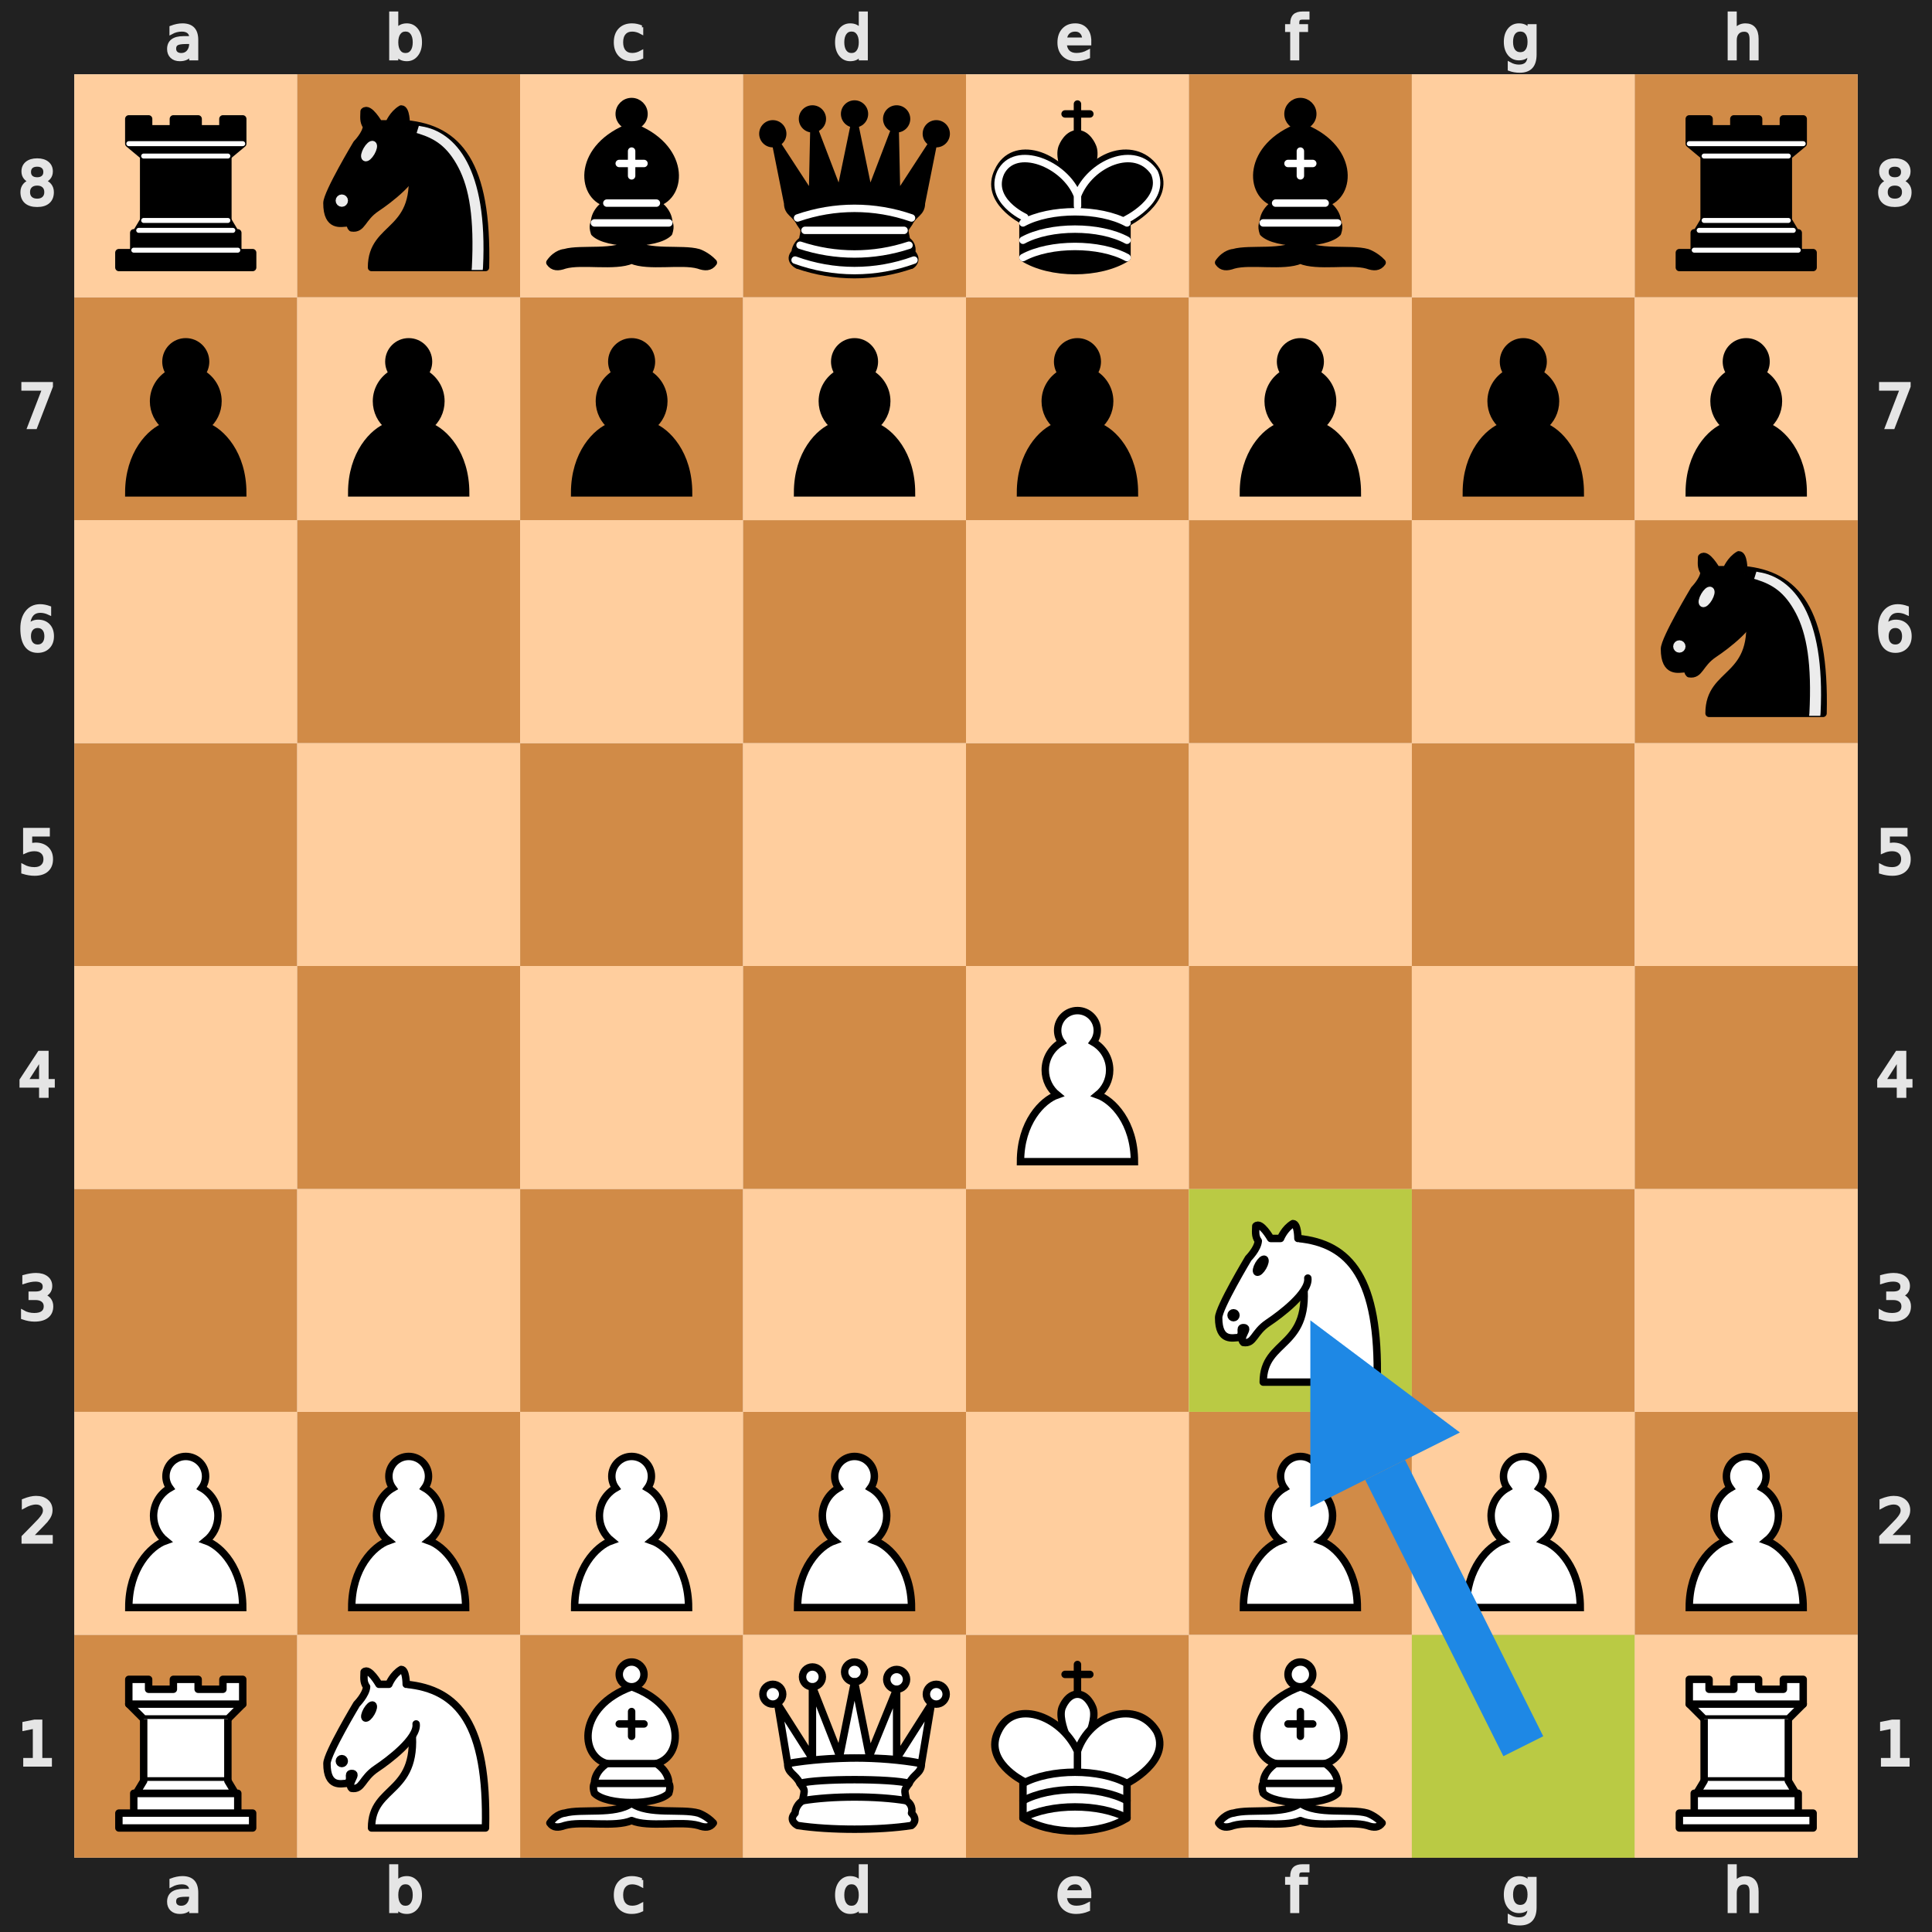
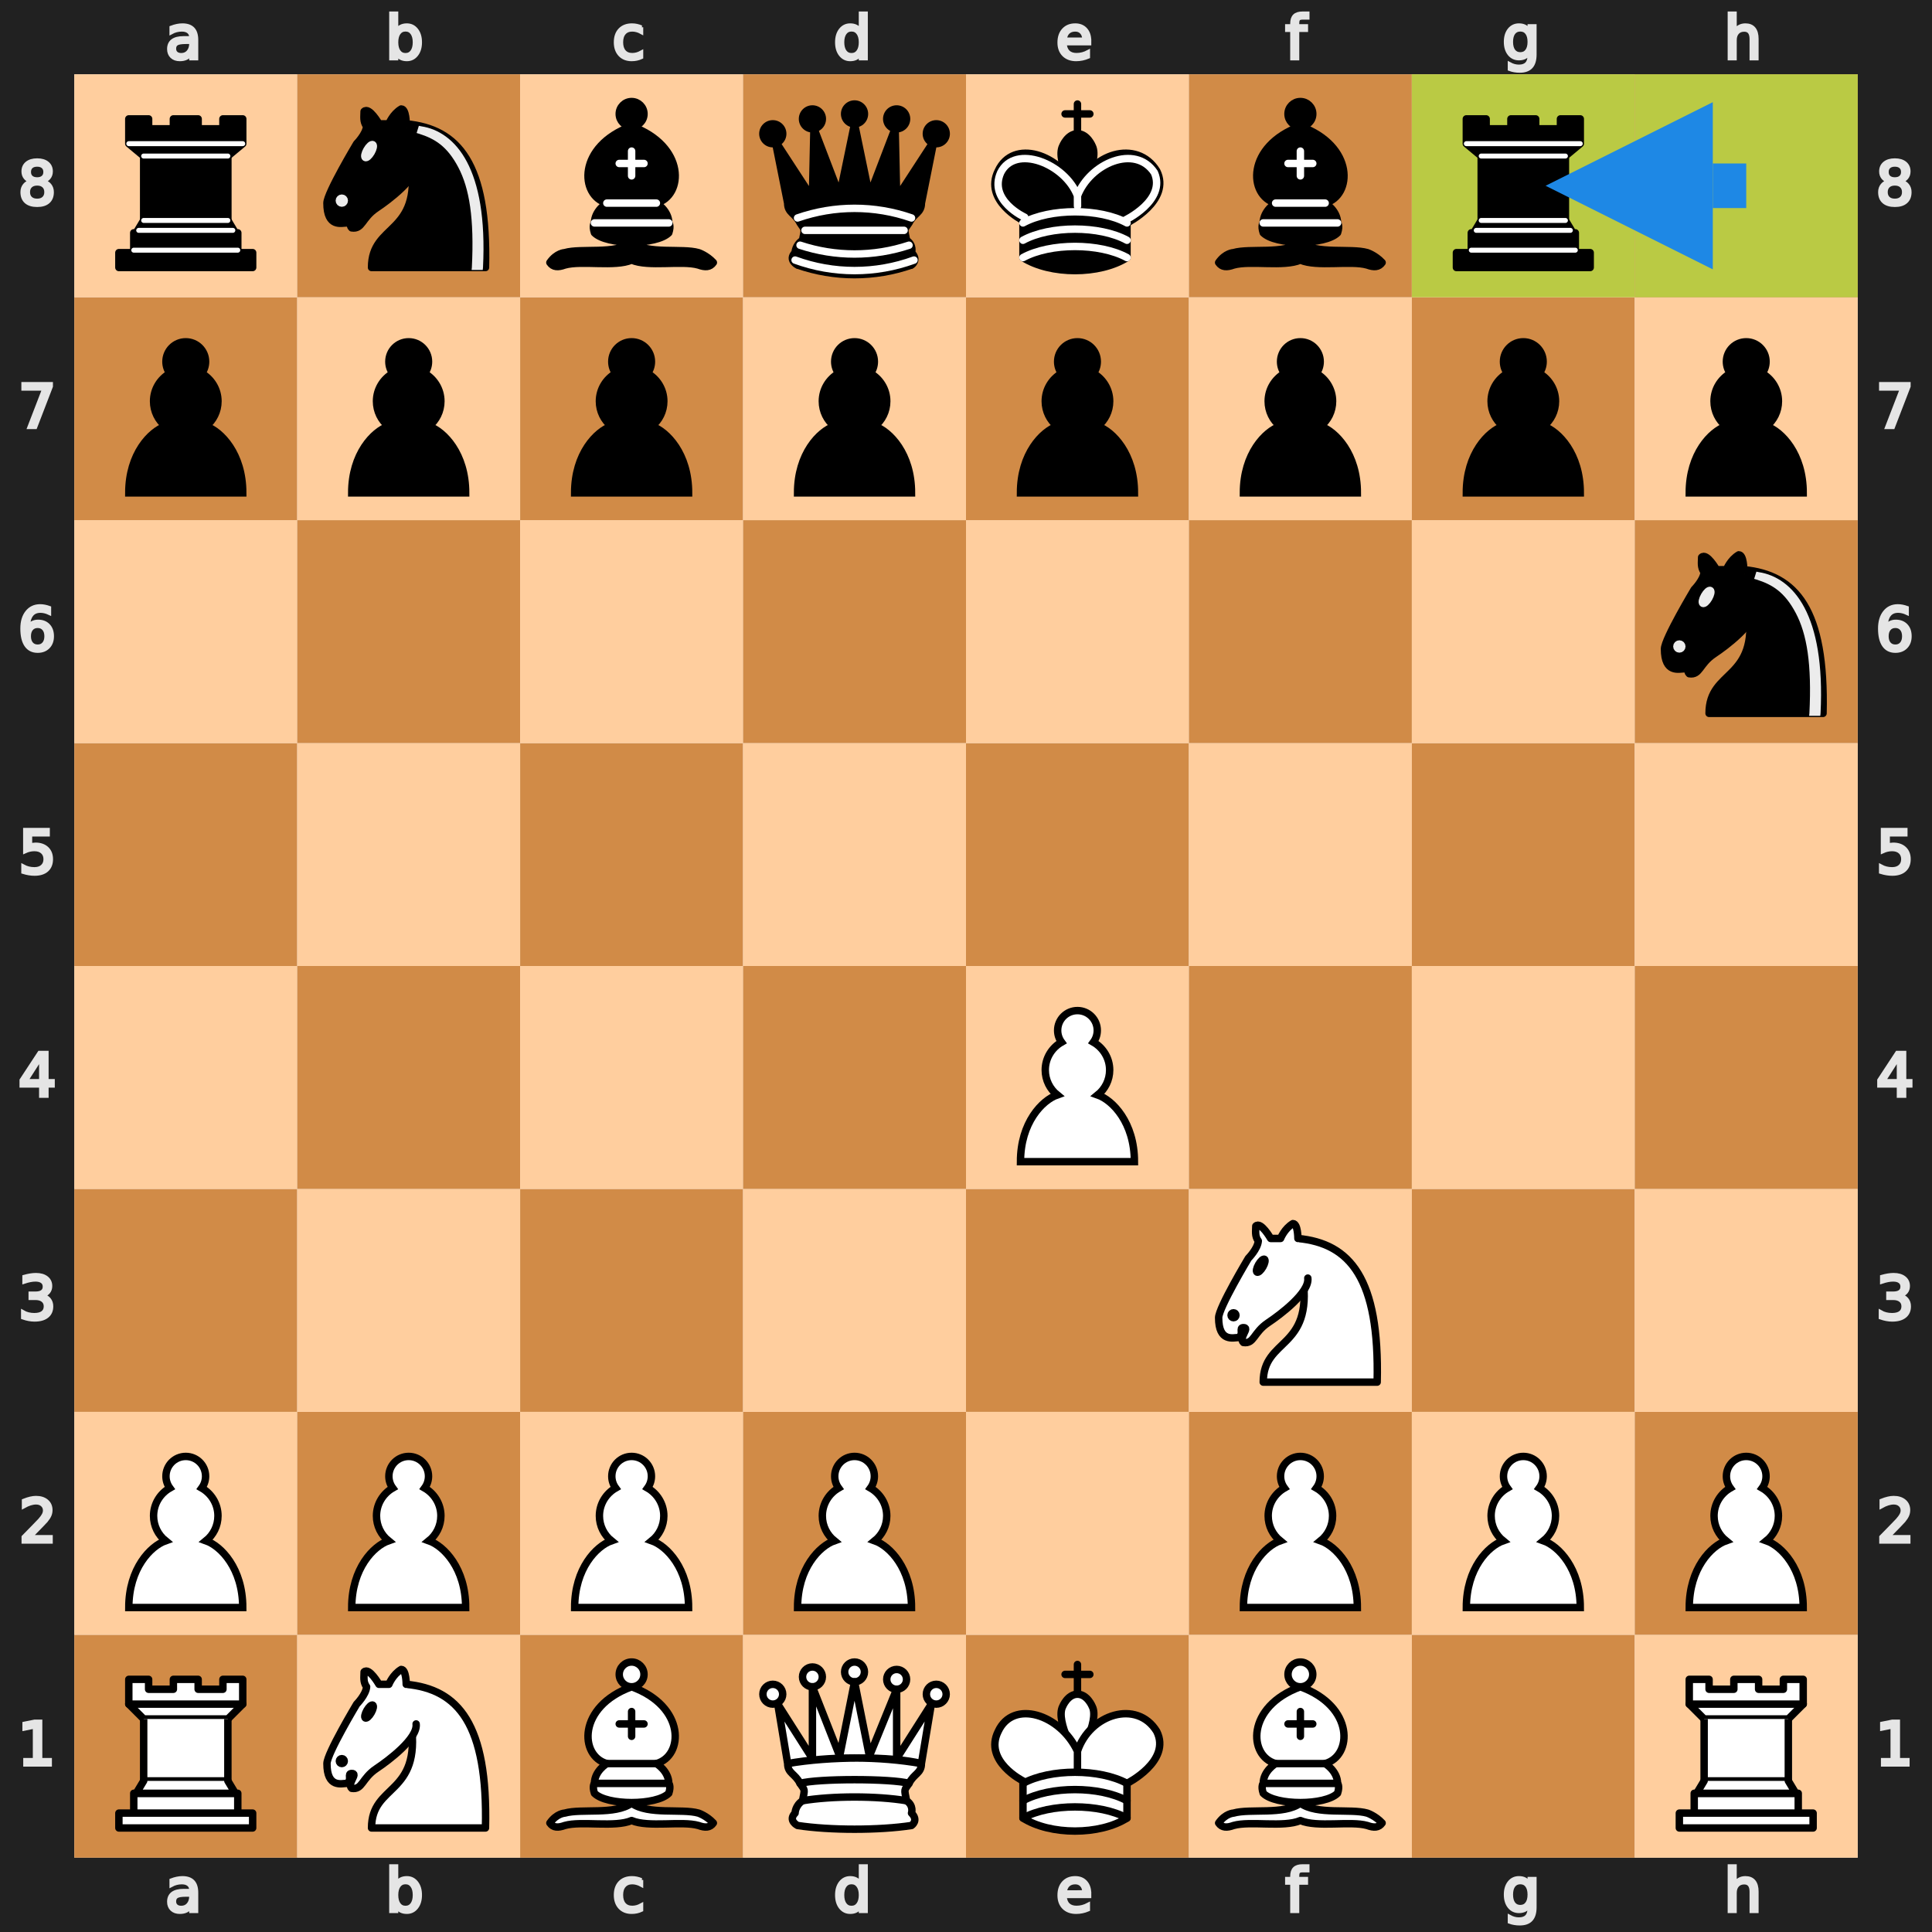
<svg xmlns="http://www.w3.org/2000/svg" xmlns:xlink="http://www.w3.org/1999/xlink" viewBox="0 0 390 390" width="400" height="400">
  <defs>
    <g id="white-pawn" class="white pawn">
      <path d="M22.5 9c-2.21 0-4 1.79-4 4 0 .89.29 1.71.78 2.38C17.33 16.5 16 18.59 16 21c0 2.03.94 3.84 2.41 5.03-3 1.06-7.41 5.55-7.41 13.47h23c0-7.92-4.41-12.41-7.41-13.47 1.47-1.19 2.41-3 2.41-5.03 0-2.41-1.33-4.5-3.28-5.62.49-.67.78-1.49.78-2.38 0-2.21-1.79-4-4-4z" fill="#fff" stroke="#000" stroke-width="1.5" stroke-linecap="round" />
    </g>
    <g id="white-knight" class="white knight" fill="none" fill-rule="evenodd" stroke="#000" stroke-width="1.5" stroke-linecap="round" stroke-linejoin="round">
      <path d="M 22,10 C 32.5,11 38.5,18 38,39 L 15,39 C 15,30 25,32.5 23,18" style="fill:#ffffff; stroke:#000000;" />
      <path d="M 24,18 C 24.38,20.91 18.45,25.37 16,27 C 13,29 13.18,31.34 11,31 C 9.958,30.06 12.41,27.96 11,28 C 10,28 11.19,29.23 10,30 C 9,30 5.997,31 6,26 C 6,24 12,14 12,14 C 12,14 13.89,12.1 14,10.5 C 13.27,9.506 13.5,8.5 13.5,7.5 C 14.5,6.5 16.5,10 16.5,10 L 18.5,10 C 18.5,10 19.28,8.008 21,7 C 22,7 22,10 22,10" style="fill:#ffffff; stroke:#000000;" />
      <path d="M 9.5 25.5 A 0.5 0.5 0 1 1 8.5,25.5 A 0.5 0.5 0 1 1 9.5 25.5 z" style="fill:#000000; stroke:#000000;" />
      <path d="M 15 15.5 A 0.5 1.5 0 1 1 14,15.5 A 0.5 1.5 0 1 1 15 15.5 z" transform="matrix(0.866,0.5,-0.5,0.866,9.693,-5.173)" style="fill:#000000; stroke:#000000;" />
    </g>
    <g id="white-bishop" class="white bishop" fill="none" fill-rule="evenodd" stroke="#000" stroke-width="1.5" stroke-linecap="round" stroke-linejoin="round">
      <g fill="#fff" stroke-linecap="butt">
        <path d="M9 36c3.39-.97 10.11.43 13.5-2 3.39 2.43 10.11 1.03 13.5 2 0 0 1.65.54 3 2-.68.97-1.65.99-3 .5-3.39-.97-10.11.46-13.5-1-3.39 1.46-10.11.03-13.5 1-1.354.49-2.323.47-3-.5 1.354-1.94 3-2 3-2zM15 32c2.5 2.5 12.5 2.5 15 0 .5-1.5 0-2 0-2 0-2.5-2.5-4-2.5-4 5.5-1.5 6-11.5-5-15.5-11 4-10.5 14-5 15.5 0 0-2.5 1.5-2.5 4 0 0-.5.5 0 2zM25 8a2.5 2.5 0 1 1-5 0 2.5 2.5 0 1 1 5 0z" />
      </g>
      <path d="M17.5 26h10M15 30h15m-7.5-14.5v5M20 18h5" stroke-linejoin="miter" />
    </g>
    <g id="white-rook" class="white rook" fill="#fff" fill-rule="evenodd" stroke="#000" stroke-width="1.5" stroke-linecap="round" stroke-linejoin="round">
      <path d="M9 39h27v-3H9v3zM12 36v-4h21v4H12zM11 14V9h4v2h5V9h5v2h5V9h4v5" stroke-linecap="butt" />
      <path d="M34 14l-3 3H14l-3-3" />
      <path d="M31 17v12.5H14V17" stroke-linecap="butt" stroke-linejoin="miter" />
      <path d="M31 29.5l1.5 2.5h-20l1.5-2.5" />
      <path d="M11 14h23" fill="none" stroke-linejoin="miter" />
    </g>
    <g id="white-queen" class="white queen" fill="#fff" fill-rule="evenodd" stroke="#000" stroke-width="1.5" stroke-linecap="round" stroke-linejoin="round">
      <path d="M8 12a2 2 0 1 1-4 0 2 2 0 1 1 4 0zM24.5 7.5a2 2 0 1 1-4 0 2 2 0 1 1 4 0zM41 12a2 2 0 1 1-4 0 2 2 0 1 1 4 0zM16 8.5a2 2 0 1 1-4 0 2 2 0 1 1 4 0zM33 9a2 2 0 1 1-4 0 2 2 0 1 1 4 0z" />
      <path d="M9 26c8.5-1.5 21-1.5 27 0l2-12-7 11V11l-5.5 13.5-3-15-3 15-5.5-14V25L7 14l2 12zM9 26c0 2 1.5 2 2.5 4 1 1.5 1 1 .5 3.5-1.5 1-1.5 2.5-1.5 2.5-1.5 1.5.5 2.5.5 2.5 6.5 1 16.5 1 23 0 0 0 1.5-1 0-2.5 0 0 .5-1.5-1-2.5-.5-2.5-.5-2 .5-3.5 1-2 2.5-2 2.5-4-8.5-1.5-18.5-1.5-27 0z" stroke-linecap="butt" />
      <path d="M11.5 30c3.5-1 18.5-1 22 0M12 33.5c6-1 15-1 21 0" fill="none" />
    </g>
    <g id="white-king" class="white king" fill="none" fill-rule="evenodd" stroke="#000" stroke-width="1.5" stroke-linecap="round" stroke-linejoin="round">
      <path d="M22.5 11.63V6M20 8h5" stroke-linejoin="miter" />
      <path d="M22.5 25s4.5-7.5 3-10.5c0 0-1-2.5-3-2.5s-3 2.5-3 2.5c-1.5 3 3 10.5 3 10.5" fill="#fff" stroke-linecap="butt" stroke-linejoin="miter" />
      <path d="M11.5 37c5.5 3.5 15.5 3.5 21 0v-7s9-4.5 6-10.5c-4-6.5-13.5-3.5-16 4V27v-3.5c-3.5-7.5-13-10.5-16-4-3 6 5 10 5 10V37z" fill="#fff" />
      <path d="M11.5 30c5.5-3 15.5-3 21 0m-21 3.5c5.5-3 15.5-3 21 0m-21 3.5c5.5-3 15.5-3 21 0" />
    </g>
    <g id="black-pawn" class="black pawn">
      <path d="M22.5 9c-2.21 0-4 1.79-4 4 0 .89.29 1.71.78 2.38C17.33 16.5 16 18.59 16 21c0 2.03.94 3.84 2.41 5.03-3 1.06-7.41 5.55-7.41 13.47h23c0-7.92-4.41-12.41-7.41-13.47 1.47-1.19 2.41-3 2.41-5.03 0-2.41-1.33-4.5-3.28-5.62.49-.67.78-1.49.78-2.38 0-2.21-1.79-4-4-4z" fill="#000" stroke="#000" stroke-width="1.5" stroke-linecap="round" />
    </g>
    <g id="black-knight" class="black knight" fill="none" fill-rule="evenodd" stroke="#000" stroke-width="1.5" stroke-linecap="round" stroke-linejoin="round">
      <path d="M 22,10 C 32.5,11 38.5,18 38,39 L 15,39 C 15,30 25,32.5 23,18" style="fill:#000000; stroke:#000000;" />
      <path d="M 24,18 C 24.38,20.91 18.45,25.37 16,27 C 13,29 13.18,31.34 11,31 C 9.958,30.06 12.41,27.96 11,28 C 10,28 11.19,29.23 10,30 C 9,30 5.997,31 6,26 C 6,24 12,14 12,14 C 12,14 13.89,12.1 14,10.5 C 13.27,9.506 13.5,8.5 13.5,7.5 C 14.5,6.5 16.5,10 16.5,10 L 18.5,10 C 18.5,10 19.28,8.008 21,7 C 22,7 22,10 22,10" style="fill:#000000; stroke:#000000;" />
      <path d="M 9.5 25.5 A 0.5 0.5 0 1 1 8.5,25.5 A 0.5 0.5 0 1 1 9.5 25.5 z" style="fill:#ececec; stroke:#ececec;" />
      <path d="M 15 15.5 A 0.5 1.5 0 1 1 14,15.5 A 0.5 1.5 0 1 1 15 15.5 z" transform="matrix(0.866,0.5,-0.5,0.866,9.693,-5.173)" style="fill:#ececec; stroke:#ececec;" />
      <path d="M 24.55,10.4 L 24.1,11.85 L 24.6,12 C 27.75,13 30.25,14.49 32.5,18.75 C 34.75,23.01 35.75,29.06 35.25,39 L 35.2,39.5 L 37.45,39.5 L 37.5,39 C 38,28.94 36.62,22.15 34.25,17.66 C 31.88,13.17 28.46,11.02 25.06,10.5 L 24.55,10.4 z " style="fill:#ececec; stroke:none;" />
    </g>
    <g id="black-bishop" class="black bishop" fill="none" fill-rule="evenodd" stroke="#000" stroke-width="1.5" stroke-linecap="round" stroke-linejoin="round">
      <path d="M9 36c3.39-.97 10.11.43 13.5-2 3.39 2.43 10.11 1.03 13.5 2 0 0 1.65.54 3 2-.68.97-1.65.99-3 .5-3.39-.97-10.11.46-13.5-1-3.39 1.46-10.11.03-13.5 1-1.354.49-2.323.47-3-.5 1.354-1.94 3-2 3-2zm6-4c2.5 2.5 12.5 2.5 15 0 .5-1.5 0-2 0-2 0-2.5-2.5-4-2.5-4 5.5-1.5 6-11.5-5-15.5-11 4-10.5 14-5 15.5 0 0-2.5 1.5-2.5 4 0 0-.5.5 0 2zM25 8a2.5 2.5 0 1 1-5 0 2.5 2.5 0 1 1 5 0z" fill="#000" stroke-linecap="butt" />
      <path d="M17.5 26h10M15 30h15m-7.5-14.5v5M20 18h5" stroke="#fff" stroke-linejoin="miter" />
    </g>
    <g id="black-rook" class="black rook" fill="#000" fill-rule="evenodd" stroke="#000" stroke-width="1.5" stroke-linecap="round" stroke-linejoin="round">
      <path d="M9 39h27v-3H9v3zM12.5 32l1.5-2.5h17l1.5 2.5h-20zM12 36v-4h21v4H12z" stroke-linecap="butt" />
      <path d="M14 29.5v-13h17v13H14z" stroke-linecap="butt" stroke-linejoin="miter" />
      <path d="M14 16.5L11 14h23l-3 2.5H14zM11 14V9h4v2h5V9h5v2h5V9h4v5H11z" stroke-linecap="butt" />
      <path d="M12 35.5h21M13 31.5h19M14 29.5h17M14 16.5h17M11 14h23" fill="none" stroke="#fff" stroke-width="1" stroke-linejoin="miter" />
    </g>
    <g id="black-queen" class="black queen" fill="#000" fill-rule="evenodd" stroke="#000" stroke-width="1.5" stroke-linecap="round" stroke-linejoin="round">
      <g fill="#000" stroke="none">
        <circle cx="6" cy="12" r="2.75" />
        <circle cx="14" cy="9" r="2.75" />
        <circle cx="22.5" cy="8" r="2.75" />
        <circle cx="31" cy="9" r="2.75" />
        <circle cx="39" cy="12" r="2.75" />
      </g>
      <path d="M9 26c8.5-1.5 21-1.5 27 0l2.5-12.5L31 25l-.3-14.1-5.2 13.6-3-14.5-3 14.5-5.2-13.6L14 25 6.5 13.5 9 26zM9 26c0 2 1.5 2 2.5 4 1 1.5 1 1 .5 3.5-1.5 1-1.5 2.5-1.5 2.5-1.5 1.5.5 2.5.5 2.5 6.5 1 16.5 1 23 0 0 0 1.5-1 0-2.5 0 0 .5-1.5-1-2.5-.5-2.5-.5-2 .5-3.5 1-2 2.5-2 2.5-4-8.5-1.5-18.5-1.5-27 0z" stroke-linecap="butt" />
      <path d="M11 38.5a35 35 1 0 0 23 0" fill="none" stroke-linecap="butt" />
      <path d="M11 29a35 35 1 0 1 23 0M12.5 31.5h20M11.5 34.5a35 35 1 0 0 22 0M10.5 37.5a35 35 1 0 0 24 0" fill="none" stroke="#fff" />
    </g>
    <g id="black-king" class="black king" fill="none" fill-rule="evenodd" stroke="#000" stroke-width="1.5" stroke-linecap="round" stroke-linejoin="round">
      <path d="M22.5 11.63V6" stroke-linejoin="miter" />
      <path d="M22.5 25s4.5-7.5 3-10.5c0 0-1-2.5-3-2.5s-3 2.5-3 2.5c-1.5 3 3 10.5 3 10.5" fill="#000" stroke-linecap="butt" stroke-linejoin="miter" />
      <path d="M11.5 37c5.5 3.5 15.5 3.5 21 0v-7s9-4.5 6-10.5c-4-6.5-13.5-3.5-16 4V27v-3.5c-3.5-7.5-13-10.5-16-4-3 6 5 10 5 10V37z" fill="#000" />
      <path d="M20 8h5" stroke-linejoin="miter" />
      <path d="M32 29.5s8.5-4 6.03-9.65C34.15 14 25 18 22.5 24.5l.01 2.1-.01-2.1C20 18 9.906 14 6.997 19.85c-2.497 5.65 4.853 9 4.853 9M11.5 30c5.5-3 15.5-3 21 0m-21 3.5c5.5-3 15.5-3 21 0m-21 3.5c5.5-3 15.5-3 21 0" stroke="#fff" />
    </g>
  </defs>
  <rect x="7.5" y="7.5" width="375" height="375" fill="none" stroke="#212121" stroke-width="15" />
  <g transform="translate(20, 1) scale(0.75, 0.75)" fill="#e5e5e5" stroke="#e5e5e5">
    <path d="M23.328 10.016q-1.742 0-2.414.398-.672.398-.672 1.36 0 .765.5 1.218.508.445 1.375.445 1.196 0 1.914-.843.727-.852.727-2.258v-.32zm2.867-.594v4.992h-1.437v-1.328q-.492.797-1.227 1.18-.734.375-1.797.375-1.343 0-2.14-.75-.79-.758-.79-2.024 0-1.476.985-2.226.992-.75 2.953-.75h2.016V8.75q0-.992-.656-1.531-.649-.547-1.829-.547-.75 0-1.46.18-.711.18-1.368.539V6.062q.79-.304 1.532-.453.742-.156 1.445-.156 1.898 0 2.836.984.937.985.937 2.985z" />
  </g>
  <g transform="translate(20, 375) scale(0.75, 0.75)" fill="#e5e5e5" stroke="#e5e5e5">
    <path d="M23.328 10.016q-1.742 0-2.414.398-.672.398-.672 1.36 0 .765.5 1.218.508.445 1.375.445 1.196 0 1.914-.843.727-.852.727-2.258v-.32zm2.867-.594v4.992h-1.437v-1.328q-.492.797-1.227 1.18-.734.375-1.797.375-1.343 0-2.14-.75-.79-.758-.79-2.024 0-1.476.985-2.226.992-.75 2.953-.75h2.016V8.75q0-.992-.656-1.531-.649-.547-1.829-.547-.75 0-1.46.18-.711.18-1.368.539V6.062q.79-.304 1.532-.453.742-.156 1.445-.156 1.898 0 2.836.984.937.985.937 2.985z" />
  </g>
  <g transform="translate(65, 1) scale(0.75, 0.75)" fill="#e5e5e5" stroke="#e5e5e5">
    <path d="M24.922 10.047q0-1.586-.656-2.485-.649-.906-1.79-.906-1.14 0-1.796.906-.649.899-.649 2.485 0 1.586.649 2.492.656.898 1.797.898 1.14 0 1.789-.898.656-.906.656-2.492zm-4.89-3.055q.452-.781 1.14-1.156.695-.383 1.656-.383 1.594 0 2.586 1.266 1 1.265 1 3.328 0 2.062-1 3.328-.992 1.266-2.586 1.266-.96 0-1.656-.375-.688-.383-1.14-1.164v1.312h-1.446V2.258h1.445z" />
  </g>
  <g transform="translate(65, 375) scale(0.75, 0.75)" fill="#e5e5e5" stroke="#e5e5e5">
    <path d="M24.922 10.047q0-1.586-.656-2.485-.649-.906-1.79-.906-1.14 0-1.796.906-.649.899-.649 2.485 0 1.586.649 2.492.656.898 1.797.898 1.14 0 1.789-.898.656-.906.656-2.492zm-4.89-3.055q.452-.781 1.14-1.156.695-.383 1.656-.383 1.594 0 2.586 1.266 1 1.265 1 3.328 0 2.062-1 3.328-.992 1.266-2.586 1.266-.96 0-1.656-.375-.688-.383-1.14-1.164v1.312h-1.446V2.258h1.445z" />
  </g>
  <g transform="translate(110, 1) scale(0.75, 0.75)" fill="#e5e5e5" stroke="#e5e5e5">
    <path d="M25.96 6v1.344q-.608-.336-1.226-.5-.609-.172-1.234-.172-1.398 0-2.172.89-.773.883-.773 2.485 0 1.601.773 2.492.774.883 2.172.883.625 0 1.234-.164.618-.172 1.227-.508v1.328q-.602.281-1.25.422-.64.14-1.367.14-1.977 0-3.14-1.242-1.165-1.242-1.165-3.351 0-2.14 1.172-3.367 1.18-1.227 3.227-1.227.664 0 1.296.14.633.134 1.227.407z" />
  </g>
  <g transform="translate(110, 375) scale(0.75, 0.75)" fill="#e5e5e5" stroke="#e5e5e5">
    <path d="M25.96 6v1.344q-.608-.336-1.226-.5-.609-.172-1.234-.172-1.398 0-2.172.89-.773.883-.773 2.485 0 1.601.773 2.492.774.883 2.172.883.625 0 1.234-.164.618-.172 1.227-.508v1.328q-.602.281-1.25.422-.64.14-1.367.14-1.977 0-3.14-1.242-1.165-1.242-1.165-3.351 0-2.14 1.172-3.367 1.18-1.227 3.227-1.227.664 0 1.296.14.633.134 1.227.407z" />
  </g>
  <g transform="translate(155, 1) scale(0.75, 0.75)" fill="#e5e5e5" stroke="#e5e5e5">
    <path d="M24.973 6.992V2.258h1.437v12.156h-1.437v-1.312q-.453.78-1.149 1.164-.687.375-1.656.375-1.586 0-2.586-1.266-.992-1.266-.992-3.328 0-2.063.992-3.328 1-1.266 2.586-1.266.969 0 1.656.383.696.375 1.149 1.156zm-4.899 3.055q0 1.586.649 2.492.656.898 1.797.898 1.14 0 1.796-.898.657-.906.657-2.492 0-1.586-.657-2.485-.656-.906-1.796-.906-1.141 0-1.797.906-.649.899-.649 2.485z" />
  </g>
  <g transform="translate(155, 375) scale(0.75, 0.75)" fill="#e5e5e5" stroke="#e5e5e5">
    <path d="M24.973 6.992V2.258h1.437v12.156h-1.437v-1.312q-.453.78-1.149 1.164-.687.375-1.656.375-1.586 0-2.586-1.266-.992-1.266-.992-3.328 0-2.063.992-3.328 1-1.266 2.586-1.266.969 0 1.656.383.696.375 1.149 1.156zm-4.899 3.055q0 1.586.649 2.492.656.898 1.797.898 1.14 0 1.796-.898.657-.906.657-2.492 0-1.586-.657-2.485-.656-.906-1.796-.906-1.141 0-1.797.906-.649.899-.649 2.485z" />
  </g>
  <g transform="translate(200, 1) scale(0.75, 0.75)" fill="#e5e5e5" stroke="#e5e5e5">
    <path d="M26.555 9.68v.703h-6.61q.094 1.484.89 2.265.806.774 2.235.774.828 0 1.602-.203.781-.203 1.547-.61v1.36q-.774.328-1.586.5-.813.172-1.649.172-2.093 0-3.32-1.22-1.219-1.218-1.219-3.296 0-2.148 1.157-3.406 1.164-1.266 3.132-1.266 1.766 0 2.79 1.14 1.03 1.134 1.03 3.087zm-1.438-.422q-.015-1.18-.664-1.883-.64-.703-1.703-.703-1.203 0-1.93.68-.718.68-.828 1.914z" />
  </g>
  <g transform="translate(200, 375) scale(0.75, 0.75)" fill="#e5e5e5" stroke="#e5e5e5">
    <path d="M26.555 9.68v.703h-6.61q.094 1.484.89 2.265.806.774 2.235.774.828 0 1.602-.203.781-.203 1.547-.61v1.36q-.774.328-1.586.5-.813.172-1.649.172-2.093 0-3.32-1.22-1.219-1.218-1.219-3.296 0-2.148 1.157-3.406 1.164-1.266 3.132-1.266 1.766 0 2.79 1.14 1.03 1.134 1.03 3.087zm-1.438-.422q-.015-1.18-.664-1.883-.64-.703-1.703-.703-1.203 0-1.93.68-.718.68-.828 1.914z" />
  </g>
  <g transform="translate(245, 1) scale(0.75, 0.75)" fill="#e5e5e5" stroke="#e5e5e5">
    <path d="M25.285 2.258v1.195H23.91q-.773 0-1.078.313-.297.312-.297 1.125v.773h2.367v1.117h-2.367v7.633H21.09V6.781h-1.375V5.664h1.375v-.61q0-1.46.68-2.124.68-.672 2.156-.672z" />
  </g>
  <g transform="translate(245, 375) scale(0.75, 0.75)" fill="#e5e5e5" stroke="#e5e5e5">
    <path d="M25.285 2.258v1.195H23.91q-.773 0-1.078.313-.297.312-.297 1.125v.773h2.367v1.117h-2.367v7.633H21.09V6.781h-1.375V5.664h1.375v-.61q0-1.46.68-2.124.68-.672 2.156-.672z" />
  </g>
  <g transform="translate(290, 1) scale(0.75, 0.75)" fill="#e5e5e5" stroke="#e5e5e5">
    <path d="M24.973 9.937q0-1.562-.649-2.421-.64-.86-1.804-.86-1.157 0-1.805.86-.64.859-.64 2.421 0 1.555.64 2.415.648.859 1.805.859 1.164 0 1.804-.86.649-.859.649-2.414zm1.437 3.391q0 2.234-.992 3.32-.992 1.094-3.04 1.094-.757 0-1.429-.117-.672-.11-1.304-.344v-1.398q.632.344 1.25.508.617.164 1.257.164 1.414 0 2.118-.743.703-.734.703-2.226v-.711q-.446.773-1.141 1.156-.695.383-1.664.383-1.61 0-2.594-1.227-.984-1.226-.984-3.25 0-2.03.984-3.257.985-1.227 2.594-1.227.969 0 1.664.383t1.14 1.156V5.664h1.438z" />
  </g>
  <g transform="translate(290, 375) scale(0.75, 0.75)" fill="#e5e5e5" stroke="#e5e5e5">
    <path d="M24.973 9.937q0-1.562-.649-2.421-.64-.86-1.804-.86-1.157 0-1.805.86-.64.859-.64 2.421 0 1.555.64 2.415.648.859 1.805.859 1.164 0 1.804-.86.649-.859.649-2.414zm1.437 3.391q0 2.234-.992 3.32-.992 1.094-3.04 1.094-.757 0-1.429-.117-.672-.11-1.304-.344v-1.398q.632.344 1.25.508.617.164 1.257.164 1.414 0 2.118-.743.703-.734.703-2.226v-.711q-.446.773-1.141 1.156-.695.383-1.664.383-1.61 0-2.594-1.227-.984-1.226-.984-3.25 0-2.03.984-3.257.985-1.227 2.594-1.227.969 0 1.664.383t1.14 1.156V5.664h1.438z" />
  </g>
  <g transform="translate(335, 1) scale(0.75, 0.75)" fill="#e5e5e5" stroke="#e5e5e5">
    <path d="M26.164 9.133v5.281h-1.437V9.18q0-1.243-.485-1.86-.484-.617-1.453-.617-1.164 0-1.836.742-.672.742-.672 2.024v4.945h-1.445V2.258h1.445v4.765q.516-.789 1.211-1.18.703-.39 1.617-.39 1.508 0 2.282.938.773.93.773 2.742z" />
  </g>
  <g transform="translate(335, 375) scale(0.75, 0.75)" fill="#e5e5e5" stroke="#e5e5e5">
    <path d="M26.164 9.133v5.281h-1.437V9.18q0-1.243-.485-1.86-.484-.617-1.453-.617-1.164 0-1.836.742-.672.742-.672 2.024v4.945h-1.445V2.258h1.445v4.765q.516-.789 1.211-1.18.703-.39 1.617-.39 1.508 0 2.282.938.773.93.773 2.742z" />
  </g>
  <g transform="translate(0, 335) scale(0.75, 0.75)" fill="#e5e5e5" stroke="#e5e5e5">
    <path d="M6.754 26.996h2.578v-8.898l-2.805.562v-1.437l2.79-.563h1.578v10.336h2.578v1.328h-6.72z" />
  </g>
  <g transform="translate(375, 335) scale(0.75, 0.75)" fill="#e5e5e5" stroke="#e5e5e5">
    <path d="M6.754 26.996h2.578v-8.898l-2.805.562v-1.437l2.79-.563h1.578v10.336h2.578v1.328h-6.72z" />
  </g>
  <g transform="translate(0, 290) scale(0.75, 0.75)" fill="#e5e5e5" stroke="#e5e5e5">
    <path d="M8.195 26.996h5.508v1.328H6.297v-1.328q.898-.93 2.445-2.492 1.555-1.57 1.953-2.024.758-.851 1.055-1.437.305-.594.305-1.164 0-.93-.657-1.516-.648-.586-1.695-.586-.742 0-1.57.258-.82.258-1.758.781v-1.593q.953-.383 1.781-.578.828-.196 1.516-.196 1.812 0 2.89.906 1.079.907 1.079 2.422 0 .72-.274 1.368-.265.64-.976 1.515-.196.227-1.243 1.313-1.046 1.078-2.953 3.023z" />
  </g>
  <g transform="translate(375, 290) scale(0.75, 0.75)" fill="#e5e5e5" stroke="#e5e5e5">
    <path d="M8.195 26.996h5.508v1.328H6.297v-1.328q.898-.93 2.445-2.492 1.555-1.57 1.953-2.024.758-.851 1.055-1.437.305-.594.305-1.164 0-.93-.657-1.516-.648-.586-1.695-.586-.742 0-1.57.258-.82.258-1.758.781v-1.593q.953-.383 1.781-.578.828-.196 1.516-.196 1.812 0 2.89.906 1.079.907 1.079 2.422 0 .72-.274 1.368-.265.64-.976 1.515-.196.227-1.243 1.313-1.046 1.078-2.953 3.023z" />
  </g>
  <g transform="translate(0, 245) scale(0.75, 0.75)" fill="#e5e5e5" stroke="#e5e5e5">
    <path d="M11.434 22.035q1.132.242 1.765 1.008.64.766.64 1.89 0 1.727-1.187 2.672-1.187.946-3.375.946-.734 0-1.515-.149-.774-.14-1.602-.43V26.45q.656.383 1.438.578.78.196 1.632.196 1.485 0 2.258-.586.782-.586.782-1.703 0-1.032-.727-1.61-.719-.586-2.008-.586h-1.36v-1.297h1.423q1.164 0 1.78-.46.618-.47.618-1.344 0-.899-.64-1.375-.633-.485-1.82-.485-.65 0-1.391.141-.743.14-1.633.437V16.95q.898-.25 1.68-.375.788-.125 1.484-.125 1.797 0 2.844.82 1.046.813 1.046 2.204 0 .968-.554 1.64-.555.664-1.578.922z" />
  </g>
  <g transform="translate(375, 245) scale(0.75, 0.75)" fill="#e5e5e5" stroke="#e5e5e5">
    <path d="M11.434 22.035q1.132.242 1.765 1.008.64.766.64 1.89 0 1.727-1.187 2.672-1.187.946-3.375.946-.734 0-1.515-.149-.774-.14-1.602-.43V26.45q.656.383 1.438.578.78.196 1.632.196 1.485 0 2.258-.586.782-.586.782-1.703 0-1.032-.727-1.61-.719-.586-2.008-.586h-1.36v-1.297h1.423q1.164 0 1.78-.46.618-.47.618-1.344 0-.899-.64-1.375-.633-.485-1.82-.485-.65 0-1.391.141-.743.14-1.633.437V16.95q.898-.25 1.68-.375.788-.125 1.484-.125 1.797 0 2.844.82 1.046.813 1.046 2.204 0 .968-.554 1.64-.555.664-1.578.922z" />
  </g>
  <g transform="translate(0, 200) scale(0.75, 0.75)" fill="#e5e5e5" stroke="#e5e5e5">
    <path d="M11.016 18.035L7.03 24.262h3.985zm-.414-1.375h1.984v7.602h1.664v1.312h-1.664v2.75h-1.57v-2.75H5.75v-1.523z" />
  </g>
  <g transform="translate(375, 200) scale(0.75, 0.75)" fill="#e5e5e5" stroke="#e5e5e5">
    <path d="M11.016 18.035L7.03 24.262h3.985zm-.414-1.375h1.984v7.602h1.664v1.312h-1.664v2.75h-1.57v-2.75H5.75v-1.523z" />
  </g>
  <g transform="translate(0, 155) scale(0.75, 0.75)" fill="#e5e5e5" stroke="#e5e5e5">
    <path d="M6.719 16.66h6.195v1.328h-4.75v2.86q.344-.118.688-.172.343-.063.687-.063 1.953 0 3.094 1.07 1.14 1.07 1.14 2.899 0 1.883-1.171 2.93-1.172 1.039-3.305 1.039-.735 0-1.5-.125-.758-.125-1.57-.375v-1.586q.703.383 1.453.57.75.188 1.586.188 1.351 0 2.14-.711.79-.711.79-1.93 0-1.219-.79-1.93-.789-.71-2.14-.71-.633 0-1.266.14-.625.14-1.281.438z" />
  </g>
  <g transform="translate(375, 155) scale(0.75, 0.75)" fill="#e5e5e5" stroke="#e5e5e5">
    <path d="M6.719 16.66h6.195v1.328h-4.75v2.86q.344-.118.688-.172.343-.063.687-.063 1.953 0 3.094 1.07 1.14 1.07 1.14 2.899 0 1.883-1.171 2.93-1.172 1.039-3.305 1.039-.735 0-1.5-.125-.758-.125-1.57-.375v-1.586q.703.383 1.453.57.75.188 1.586.188 1.351 0 2.14-.711.79-.711.79-1.93 0-1.219-.79-1.93-.789-.71-2.14-.71-.633 0-1.266.14-.625.14-1.281.438z" />
  </g>
  <g transform="translate(0, 110) scale(0.75, 0.75)" fill="#e5e5e5" stroke="#e5e5e5">
    <path d="M10.137 21.863q-1.063 0-1.688.727-.617.726-.617 1.992 0 1.258.617 1.992.625.727 1.688.727 1.062 0 1.68-.727.624-.734.624-1.992 0-1.266-.625-1.992-.617-.727-1.68-.727zm3.133-4.945v1.437q-.594-.28-1.204-.43-.601-.148-1.195-.148-1.562 0-2.39 1.055-.82 1.055-.938 3.188.46-.68 1.156-1.04.696-.367 1.531-.367 1.758 0 2.774 1.07 1.023 1.063 1.023 2.899 0 1.797-1.062 2.883-1.063 1.086-2.828 1.086-2.024 0-3.094-1.547-1.07-1.555-1.07-4.5 0-2.766 1.312-4.406 1.313-1.649 3.524-1.649.593 0 1.195.117.61.118 1.266.352z" />
  </g>
  <g transform="translate(375, 110) scale(0.75, 0.75)" fill="#e5e5e5" stroke="#e5e5e5">
    <path d="M10.137 21.863q-1.063 0-1.688.727-.617.726-.617 1.992 0 1.258.617 1.992.625.727 1.688.727 1.062 0 1.68-.727.624-.734.624-1.992 0-1.266-.625-1.992-.617-.727-1.68-.727zm3.133-4.945v1.437q-.594-.28-1.204-.43-.601-.148-1.195-.148-1.562 0-2.39 1.055-.82 1.055-.938 3.188.46-.68 1.156-1.04.696-.367 1.531-.367 1.758 0 2.774 1.07 1.023 1.063 1.023 2.899 0 1.797-1.062 2.883-1.063 1.086-2.828 1.086-2.024 0-3.094-1.547-1.07-1.555-1.07-4.5 0-2.766 1.312-4.406 1.313-1.649 3.524-1.649.593 0 1.195.117.61.118 1.266.352z" />
  </g>
  <g transform="translate(0, 65) scale(0.75, 0.75)" fill="#e5e5e5" stroke="#e5e5e5">
    <path d="M6.25 16.66h7.5v.672L9.516 28.324H7.867l3.985-10.336H6.25z" />
  </g>
  <g transform="translate(375, 65) scale(0.75, 0.75)" fill="#e5e5e5" stroke="#e5e5e5">
    <path d="M6.25 16.66h7.5v.672L9.516 28.324H7.867l3.985-10.336H6.25z" />
  </g>
  <g transform="translate(0, 20) scale(0.75, 0.75)" fill="#e5e5e5" stroke="#e5e5e5">
    <path d="M10 22.785q-1.125 0-1.773.602-.641.601-.641 1.656t.64 1.656q.649.602 1.774.602t1.773-.602q.649-.61.649-1.656 0-1.055-.649-1.656-.64-.602-1.773-.602zm-1.578-.672q-1.016-.25-1.586-.945-.563-.695-.563-1.695 0-1.399.993-2.211 1-.813 2.734-.813 1.742 0 2.734.813.993.812.993 2.21 0 1-.57 1.696-.563.695-1.571.945 1.14.266 1.773 1.04.641.773.641 1.89 0 1.695-1.04 2.602-1.03.906-2.96.906t-2.969-.906Q6 26.738 6 25.043q0-1.117.64-1.89.641-.774 1.782-1.04zm-.578-2.492q0 .906.562 1.414.57.508 1.594.508 1.016 0 1.586-.508.578-.508.578-1.414 0-.906-.578-1.414-.57-.508-1.586-.508-1.023 0-1.594.508-.562.508-.562 1.414z" />
  </g>
  <g transform="translate(375, 20) scale(0.75, 0.75)" fill="#e5e5e5" stroke="#e5e5e5">
    <path d="M10 22.785q-1.125 0-1.773.602-.641.601-.641 1.656t.64 1.656q.649.602 1.774.602t1.773-.602q.649-.61.649-1.656 0-1.055-.649-1.656-.64-.602-1.773-.602zm-1.578-.672q-1.016-.25-1.586-.945-.563-.695-.563-1.695 0-1.399.993-2.211 1-.813 2.734-.813 1.742 0 2.734.813.993.812.993 2.21 0 1-.57 1.696-.563.695-1.571.945 1.14.266 1.773 1.04.641.773.641 1.89 0 1.695-1.04 2.602-1.03.906-2.96.906t-2.969-.906Q6 26.738 6 25.043q0-1.117.64-1.89.641-.774 1.782-1.04zm-.578-2.492q0 .906.562 1.414.57.508 1.594.508 1.016 0 1.586-.508.578-.508.578-1.414 0-.906-.578-1.414-.57-.508-1.586-.508-1.023 0-1.594.508-.562.508-.562 1.414z" />
  </g>
  <rect x="15" y="330" width="45" height="45" class="square dark a1" stroke="none" fill="#d18b47" />
  <rect x="60" y="330" width="45" height="45" class="square light b1" stroke="none" fill="#ffce9e" />
  <rect x="105" y="330" width="45" height="45" class="square dark c1" stroke="none" fill="#d18b47" />
  <rect x="150" y="330" width="45" height="45" class="square light d1" stroke="none" fill="#ffce9e" />
  <rect x="195" y="330" width="45" height="45" class="square dark e1" stroke="none" fill="#d18b47" />
  <rect x="240" y="330" width="45" height="45" class="square light f1" stroke="none" fill="#ffce9e" />
  <rect x="285" y="330" width="45" height="45" class="square dark g1" stroke="none" fill="#d18b47" />
-   <rect x="285" y="330" width="45" height="45" stroke="none" fill="#baca44" />
  <rect x="330" y="330" width="45" height="45" class="square light h1" stroke="none" fill="#ffce9e" />
  <rect x="15" y="285" width="45" height="45" class="square light a2" stroke="none" fill="#ffce9e" />
  <rect x="60" y="285" width="45" height="45" class="square dark b2" stroke="none" fill="#d18b47" />
  <rect x="105" y="285" width="45" height="45" class="square light c2" stroke="none" fill="#ffce9e" />
  <rect x="150" y="285" width="45" height="45" class="square dark d2" stroke="none" fill="#d18b47" />
  <rect x="195" y="285" width="45" height="45" class="square light e2" stroke="none" fill="#ffce9e" />
  <rect x="240" y="285" width="45" height="45" class="square dark f2" stroke="none" fill="#d18b47" />
  <rect x="285" y="285" width="45" height="45" class="square light g2" stroke="none" fill="#ffce9e" />
  <rect x="330" y="285" width="45" height="45" class="square dark h2" stroke="none" fill="#d18b47" />
  <rect x="15" y="240" width="45" height="45" class="square dark a3" stroke="none" fill="#d18b47" />
  <rect x="60" y="240" width="45" height="45" class="square light b3" stroke="none" fill="#ffce9e" />
  <rect x="105" y="240" width="45" height="45" class="square dark c3" stroke="none" fill="#d18b47" />
  <rect x="150" y="240" width="45" height="45" class="square light d3" stroke="none" fill="#ffce9e" />
  <rect x="195" y="240" width="45" height="45" class="square dark e3" stroke="none" fill="#d18b47" />
  <rect x="240" y="240" width="45" height="45" class="square light f3" stroke="none" fill="#ffce9e" />
-   <rect x="240" y="240" width="45" height="45" stroke="none" fill="#baca44" />
  <rect x="285" y="240" width="45" height="45" class="square dark g3" stroke="none" fill="#d18b47" />
  <rect x="330" y="240" width="45" height="45" class="square light h3" stroke="none" fill="#ffce9e" />
  <rect x="15" y="195" width="45" height="45" class="square light a4" stroke="none" fill="#ffce9e" />
  <rect x="60" y="195" width="45" height="45" class="square dark b4" stroke="none" fill="#d18b47" />
  <rect x="105" y="195" width="45" height="45" class="square light c4" stroke="none" fill="#ffce9e" />
  <rect x="150" y="195" width="45" height="45" class="square dark d4" stroke="none" fill="#d18b47" />
  <rect x="195" y="195" width="45" height="45" class="square light e4" stroke="none" fill="#ffce9e" />
  <rect x="240" y="195" width="45" height="45" class="square dark f4" stroke="none" fill="#d18b47" />
  <rect x="285" y="195" width="45" height="45" class="square light g4" stroke="none" fill="#ffce9e" />
  <rect x="330" y="195" width="45" height="45" class="square dark h4" stroke="none" fill="#d18b47" />
  <rect x="15" y="150" width="45" height="45" class="square dark a5" stroke="none" fill="#d18b47" />
  <rect x="60" y="150" width="45" height="45" class="square light b5" stroke="none" fill="#ffce9e" />
  <rect x="105" y="150" width="45" height="45" class="square dark c5" stroke="none" fill="#d18b47" />
  <rect x="150" y="150" width="45" height="45" class="square light d5" stroke="none" fill="#ffce9e" />
  <rect x="195" y="150" width="45" height="45" class="square dark e5" stroke="none" fill="#d18b47" />
  <rect x="240" y="150" width="45" height="45" class="square light f5" stroke="none" fill="#ffce9e" />
  <rect x="285" y="150" width="45" height="45" class="square dark g5" stroke="none" fill="#d18b47" />
  <rect x="330" y="150" width="45" height="45" class="square light h5" stroke="none" fill="#ffce9e" />
  <rect x="15" y="105" width="45" height="45" class="square light a6" stroke="none" fill="#ffce9e" />
  <rect x="60" y="105" width="45" height="45" class="square dark b6" stroke="none" fill="#d18b47" />
  <rect x="105" y="105" width="45" height="45" class="square light c6" stroke="none" fill="#ffce9e" />
  <rect x="150" y="105" width="45" height="45" class="square dark d6" stroke="none" fill="#d18b47" />
  <rect x="195" y="105" width="45" height="45" class="square light e6" stroke="none" fill="#ffce9e" />
  <rect x="240" y="105" width="45" height="45" class="square dark f6" stroke="none" fill="#d18b47" />
  <rect x="285" y="105" width="45" height="45" class="square light g6" stroke="none" fill="#ffce9e" />
  <rect x="330" y="105" width="45" height="45" class="square dark h6" stroke="none" fill="#d18b47" />
  <rect x="15" y="60" width="45" height="45" class="square dark a7" stroke="none" fill="#d18b47" />
  <rect x="60" y="60" width="45" height="45" class="square light b7" stroke="none" fill="#ffce9e" />
  <rect x="105" y="60" width="45" height="45" class="square dark c7" stroke="none" fill="#d18b47" />
  <rect x="150" y="60" width="45" height="45" class="square light d7" stroke="none" fill="#ffce9e" />
  <rect x="195" y="60" width="45" height="45" class="square dark e7" stroke="none" fill="#d18b47" />
  <rect x="240" y="60" width="45" height="45" class="square light f7" stroke="none" fill="#ffce9e" />
  <rect x="285" y="60" width="45" height="45" class="square dark g7" stroke="none" fill="#d18b47" />
  <rect x="330" y="60" width="45" height="45" class="square light h7" stroke="none" fill="#ffce9e" />
  <rect x="15" y="15" width="45" height="45" class="square light a8" stroke="none" fill="#ffce9e" />
  <rect x="60" y="15" width="45" height="45" class="square dark b8" stroke="none" fill="#d18b47" />
  <rect x="105" y="15" width="45" height="45" class="square light c8" stroke="none" fill="#ffce9e" />
  <rect x="150" y="15" width="45" height="45" class="square dark d8" stroke="none" fill="#d18b47" />
  <rect x="195" y="15" width="45" height="45" class="square light e8" stroke="none" fill="#ffce9e" />
  <rect x="240" y="15" width="45" height="45" class="square dark f8" stroke="none" fill="#d18b47" />
  <rect x="285" y="15" width="45" height="45" class="square light g8" stroke="none" fill="#ffce9e" />
+   <rect x="285" y="15" width="45" height="45" stroke="none" fill="#baca44" />
  <rect x="330" y="15" width="45" height="45" class="square dark h8" stroke="none" fill="#d18b47" />
+   <rect x="330" y="15" width="45" height="45" stroke="none" fill="#baca44" />
  <use href="#white-rook" xlink:href="#white-rook" transform="translate(15, 330)" />
  <use href="#white-knight" xlink:href="#white-knight" transform="translate(60, 330)" />
  <use href="#white-bishop" xlink:href="#white-bishop" transform="translate(105, 330)" />
  <use href="#white-queen" xlink:href="#white-queen" transform="translate(150, 330)" />
  <use href="#white-king" xlink:href="#white-king" transform="translate(195, 330)" />
  <use href="#white-bishop" xlink:href="#white-bishop" transform="translate(240, 330)" />
  <use href="#white-rook" xlink:href="#white-rook" transform="translate(330, 330)" />
  <use href="#white-pawn" xlink:href="#white-pawn" transform="translate(15, 285)" />
  <use href="#white-pawn" xlink:href="#white-pawn" transform="translate(60, 285)" />
  <use href="#white-pawn" xlink:href="#white-pawn" transform="translate(105, 285)" />
  <use href="#white-pawn" xlink:href="#white-pawn" transform="translate(150, 285)" />
  <use href="#white-pawn" xlink:href="#white-pawn" transform="translate(240, 285)" />
  <use href="#white-pawn" xlink:href="#white-pawn" transform="translate(285, 285)" />
  <use href="#white-pawn" xlink:href="#white-pawn" transform="translate(330, 285)" />
  <use href="#white-knight" xlink:href="#white-knight" transform="translate(240, 240)" />
  <use href="#white-pawn" xlink:href="#white-pawn" transform="translate(195, 195)" />
  <use href="#black-knight" xlink:href="#black-knight" transform="translate(330, 105)" />
  <use href="#black-pawn" xlink:href="#black-pawn" transform="translate(15, 60)" />
  <use href="#black-pawn" xlink:href="#black-pawn" transform="translate(60, 60)" />
  <use href="#black-pawn" xlink:href="#black-pawn" transform="translate(105, 60)" />
  <use href="#black-pawn" xlink:href="#black-pawn" transform="translate(150, 60)" />
  <use href="#black-pawn" xlink:href="#black-pawn" transform="translate(195, 60)" />
  <use href="#black-pawn" xlink:href="#black-pawn" transform="translate(240, 60)" />
  <use href="#black-pawn" xlink:href="#black-pawn" transform="translate(285, 60)" />
  <use href="#black-pawn" xlink:href="#black-pawn" transform="translate(330, 60)" />
  <use href="#black-rook" xlink:href="#black-rook" transform="translate(15, 15)" />
  <use href="#black-knight" xlink:href="#black-knight" transform="translate(60, 15)" />
  <use href="#black-bishop" xlink:href="#black-bishop" transform="translate(105, 15)" />
  <use href="#black-queen" xlink:href="#black-queen" transform="translate(150, 15)" />
  <use href="#black-king" xlink:href="#black-king" transform="translate(195, 15)" />
  <use href="#black-bishop" xlink:href="#black-bishop" transform="translate(240, 15)" />
-   <use href="#black-rook" xlink:href="#black-rook" transform="translate(330, 15)" />
-   <line x1="307.5" y1="352.5" x2="279.606" y2="296.712" stroke="#1e88e5" stroke-width="9.0" stroke-linecap="butt" class="arrow" />
-   <polygon points="264.512,266.525 264.512,304.259 294.699,289.165" fill="#1e88e5" class="arrow" />
+   <use href="#black-rook" xlink:href="#black-rook" transform="translate(285, 15)" />
+   <line x1="352.5" y1="37.5" x2="345.75" y2="37.5" stroke="#1e88e5" stroke-width="9.0" stroke-linecap="butt" class="arrow" />
+   <polygon points="312.0,37.5 345.75,54.375 345.75,20.625" fill="#1e88e5" class="arrow" />
</svg>
